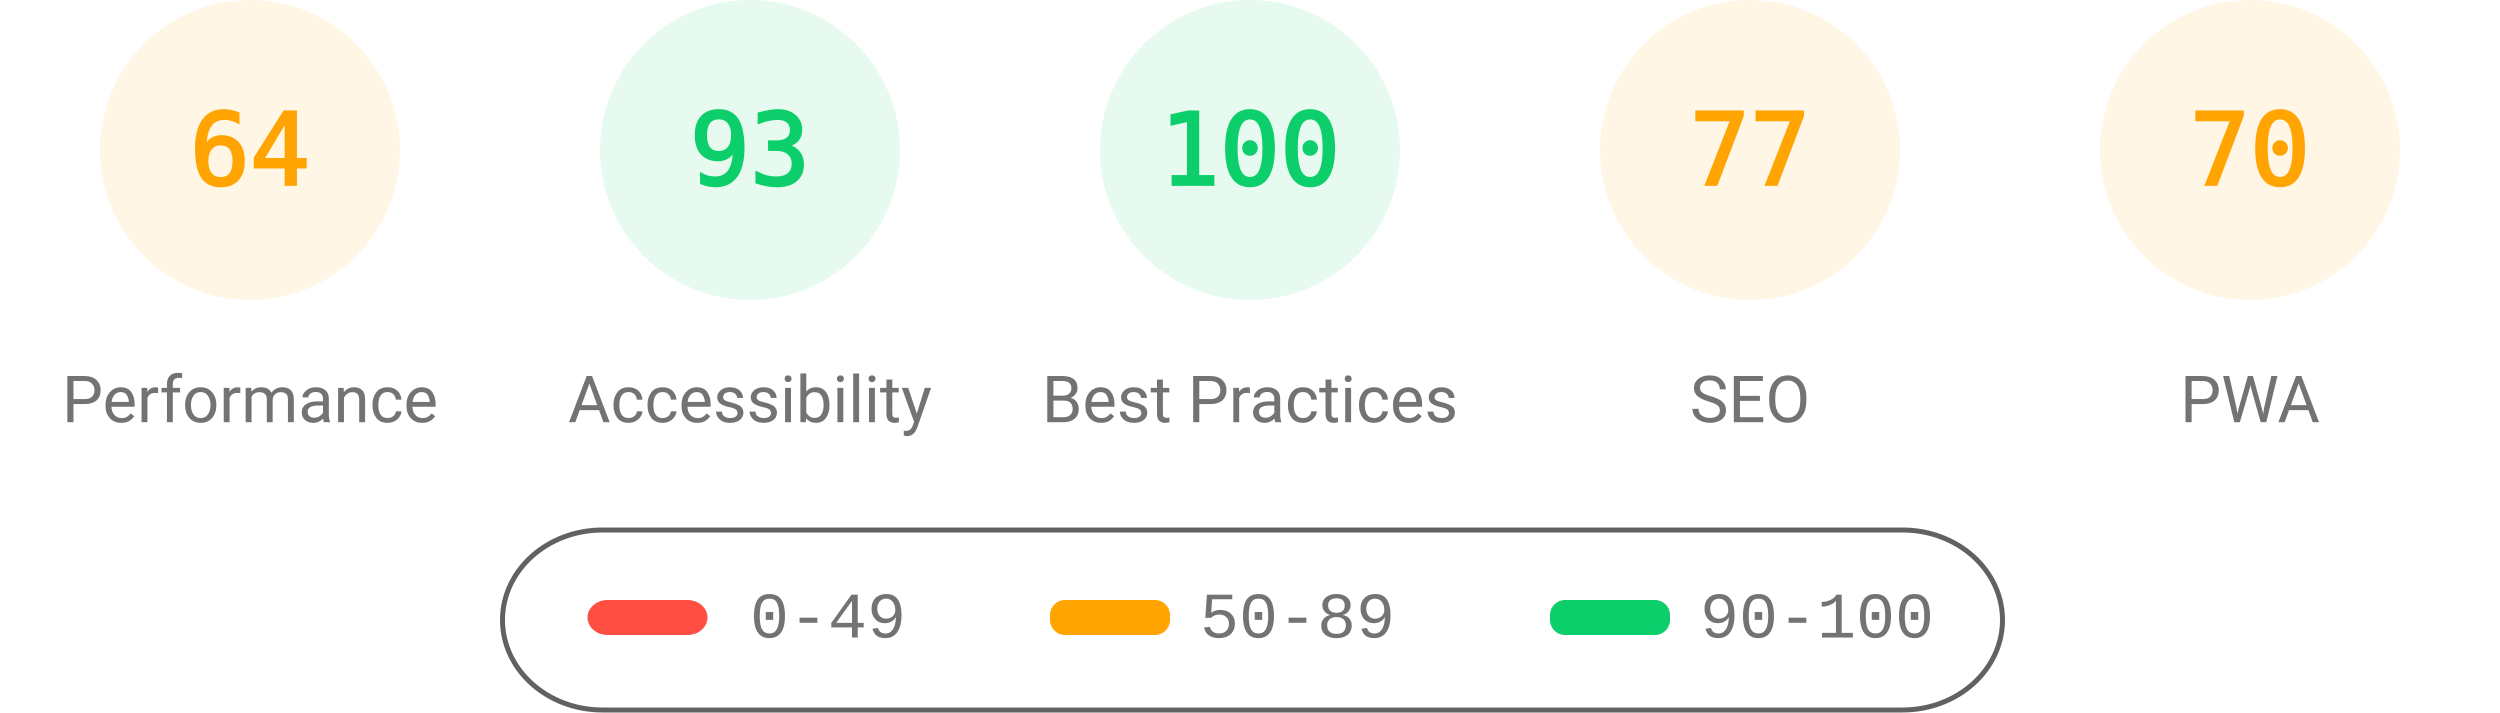
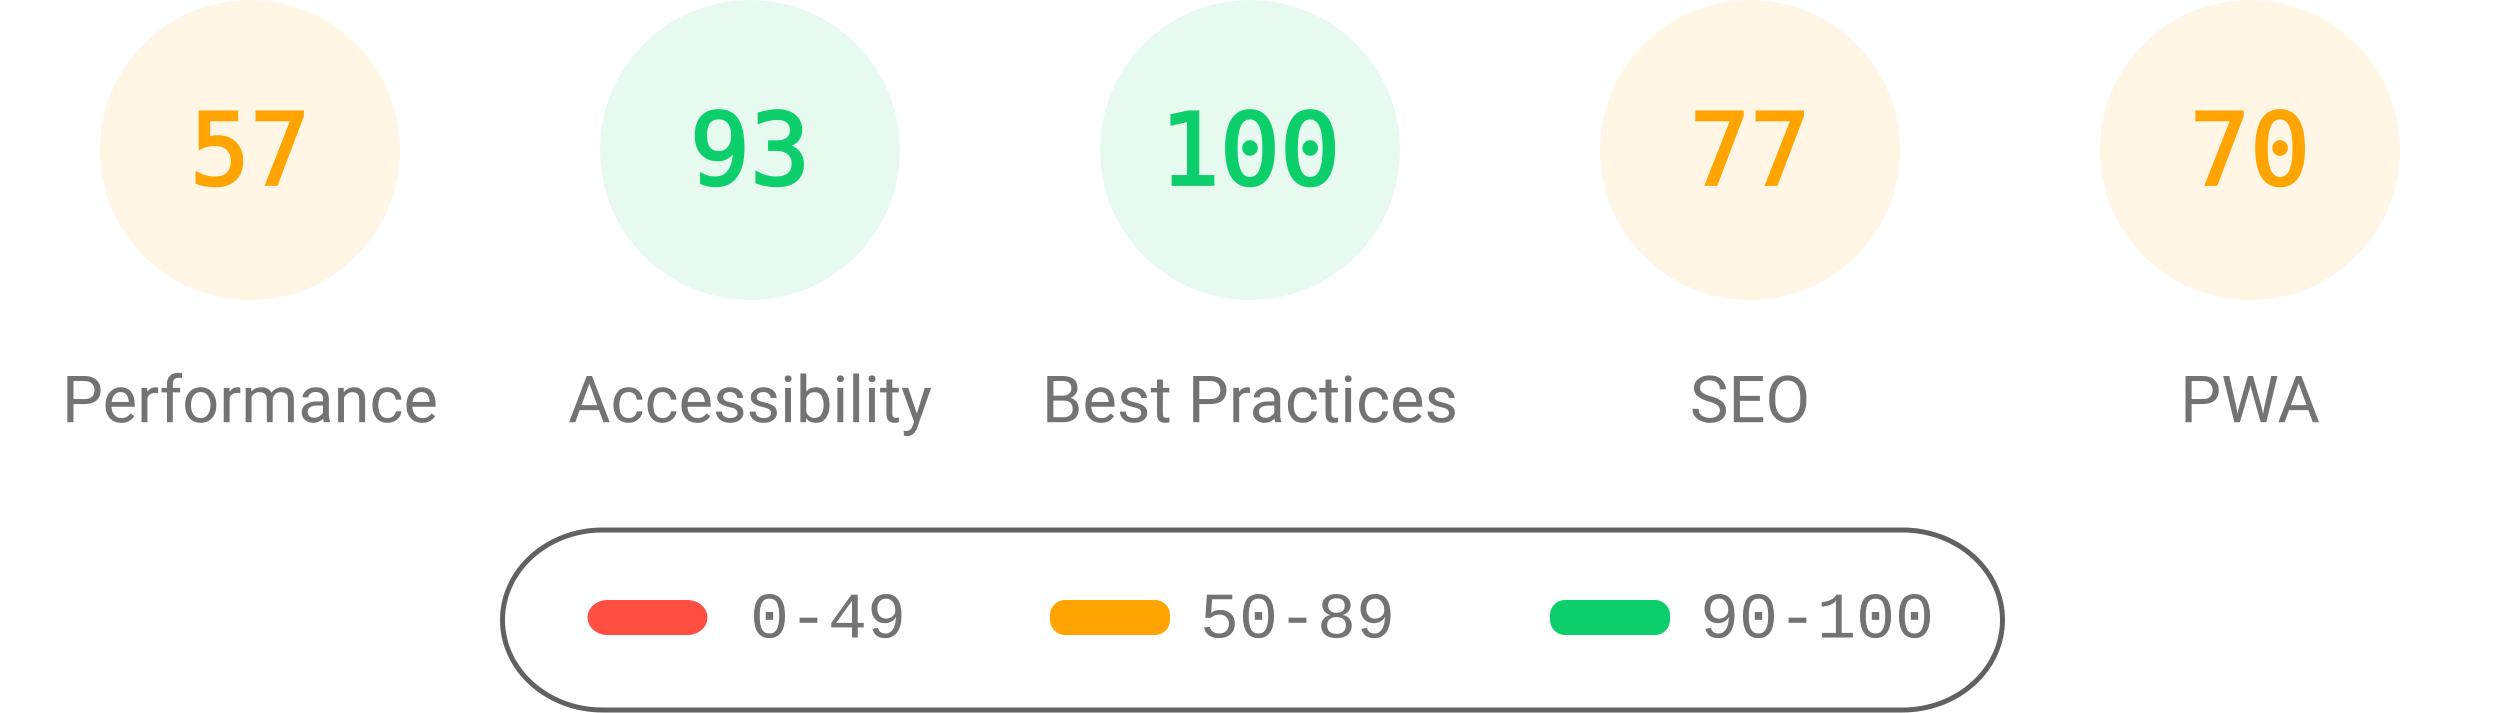
<svg xmlns="http://www.w3.org/2000/svg" fill="none" width="1000" height="285">
  <style>.gauge-base{opacity:.1}.gauge-arc{fill:none;animation-delay:250ms;stroke-linecap:round;transform:rotate(-90deg);transform-origin:100px 60px;animation:load-gauge 1s ease forwards}.guage-text{font-size:40px;font-family:monospace;text-align:center}.guage-red{color:#ff4e42;fill:#ff4e42;stroke:#ff4e42}.guage-orange{color:#ffa400;fill:#ffa400;stroke:#ffa400}.guage-green{color:#0cce6b;fill:#0cce6b;stroke:#0cce6b}.guage-undefined{color:#5c5c5c;fill:#5c5c5c;stroke:#5c5c5c}.guage-title{color:#737373;fill:#737373;stroke:none;font-size:26px;line-height:26px;font-family:Roboto,Halvetica,Arial,sans-serif}@keyframes load-gauge{from{stroke-dasharray:0 352.858}}</style>
  <svg class="guage-div guage-perf guage-orange" viewBox="0 0 200 200" width="200" height="200">
    <circle class="gauge-base" r="56" cx="100" cy="60" stroke-width="8" />
-     <circle class="gauge-arc guage-arc-1" r="56" cx="100" cy="60" stroke-width="8" style="stroke-dasharray:225.189,351.858" />
-     <text class="guage-text" x="100" y="60" alignment-baseline="central" dominant-baseline="central" text-anchor="middle">64</text>
+     <circle class="gauge-arc guage-arc-1" r="56" cx="100" cy="60" stroke-width="8" style="stroke-dasharray:200.559,351.858" />
+     <text class="guage-text" x="100" y="60" alignment-baseline="central" dominant-baseline="central" text-anchor="middle">57</text>
    <text class="guage-title" x="100" y="160" alignment-baseline="central" dominant-baseline="central" text-anchor="middle">Performance</text>
  </svg>
  <svg class="guage-div guage-acc guage-green" viewBox="0 0 200 200" width="200" height="200" x="200">
    <circle class="gauge-base" r="56" cx="100" cy="60" stroke-width="8" />
    <circle class="gauge-arc guage-arc-2" r="56" cx="100" cy="60" stroke-width="8" style="stroke-dasharray:327.228,351.858" />
    <text class="guage-text" x="100" y="60" alignment-baseline="central" dominant-baseline="central" text-anchor="middle">93</text>
    <text class="guage-title" x="100" y="160" alignment-baseline="central" dominant-baseline="central" text-anchor="middle">Accessibility</text>
  </svg>
  <svg class="guage-div guage-best guage-green" viewBox="0 0 200 200" width="200" height="200" x="400">
    <circle class="gauge-base" r="56" cx="100" cy="60" stroke-width="8" />
    <circle class="gauge-arc guage-arc-3" r="56" cx="100" cy="60" stroke-width="8" style="stroke-dasharray:351.858,351.858" />
    <text class="guage-text" x="100" y="60" alignment-baseline="central" dominant-baseline="central" text-anchor="middle">100</text>
    <text class="guage-title" x="100" y="160" alignment-baseline="central" dominant-baseline="central" text-anchor="middle">Best Practices</text>
  </svg>
  <svg class="guage-div guage-seo guage-orange" viewBox="0 0 200 200" width="200" height="200" x="600">
    <circle class="gauge-base" r="56" cx="100" cy="60" stroke-width="8" />
    <circle class="gauge-arc guage-arc-4" r="56" cx="100" cy="60" stroke-width="8" style="stroke-dasharray:270.931,351.858" />
    <text class="guage-text" x="100" y="60" alignment-baseline="central" dominant-baseline="central" text-anchor="middle">77</text>
    <text class="guage-title" x="100" y="160" alignment-baseline="central" dominant-baseline="central" text-anchor="middle">SEO</text>
  </svg>
  <svg class="guage-div guage-pwa guage-orange" viewBox="0 0 200 200" width="200" height="200" x="800">
    <circle class="gauge-base" r="56" cx="100" cy="60" stroke-width="8" />
    <circle class="gauge-arc guage-arc-4" r="56" cx="100" cy="60" stroke-width="8" style="stroke-dasharray:246.301,351.858" />
    <text class="guage-text" x="100" y="60" alignment-baseline="central" dominant-baseline="central" text-anchor="middle">70</text>
    <text class="guage-title" x="100" y="160" alignment-baseline="central" dominant-baseline="central" text-anchor="middle">PWA</text>
  </svg>
  <svg width="604" height="76" x="200" y="210">
    <path fill="none" id="canvas_background" d="M-1-1h604v80H-1z" />
    <rect fill-opacity="0" stroke="#616161" stroke-width="2" rx="40" id="svg_2" height="72" width="600" y="2" x="1" fill="#000" />
    <rect stroke="#000" rx="8" id="svg_3" height="14" width="48" y="30" x="35" stroke-opacity="null" stroke-width="0" fill="#ff4e42" />
    <rect stroke="#000" rx="6" id="svg_4" height="14" width="48" y="30" x="220" stroke-opacity="null" stroke-width="0" fill="#ffa400" />
    <rect stroke="#000" rx="6" id="svg_5" height="14" width="48" y="30" x="420" stroke-opacity="null" stroke-width="0" fill="#0cce6b" />
    <text xml:space="preserve" text-anchor="start" font-family="'Courier New', Courier, monospace" font-size="26" id="svg_6" y="45" x="100" stroke-opacity="null" stroke-width="0" stroke="#000" fill="#737373">0-49</text>
    <text xml:space="preserve" text-anchor="start" font-family="'Courier New', Courier, monospace" font-size="26" id="svg_7" y="45" x="280" stroke-opacity="null" stroke-width="0" stroke="#000" fill="#737373">50-89</text>
    <text xml:space="preserve" text-anchor="start" font-family="'Courier New', Courier, monospace" font-size="26" id="svg_8" y="45" x="480" stroke-opacity="null" stroke-width="0" stroke="#000" fill="#737373">90-100</text>
  </svg>
</svg>
